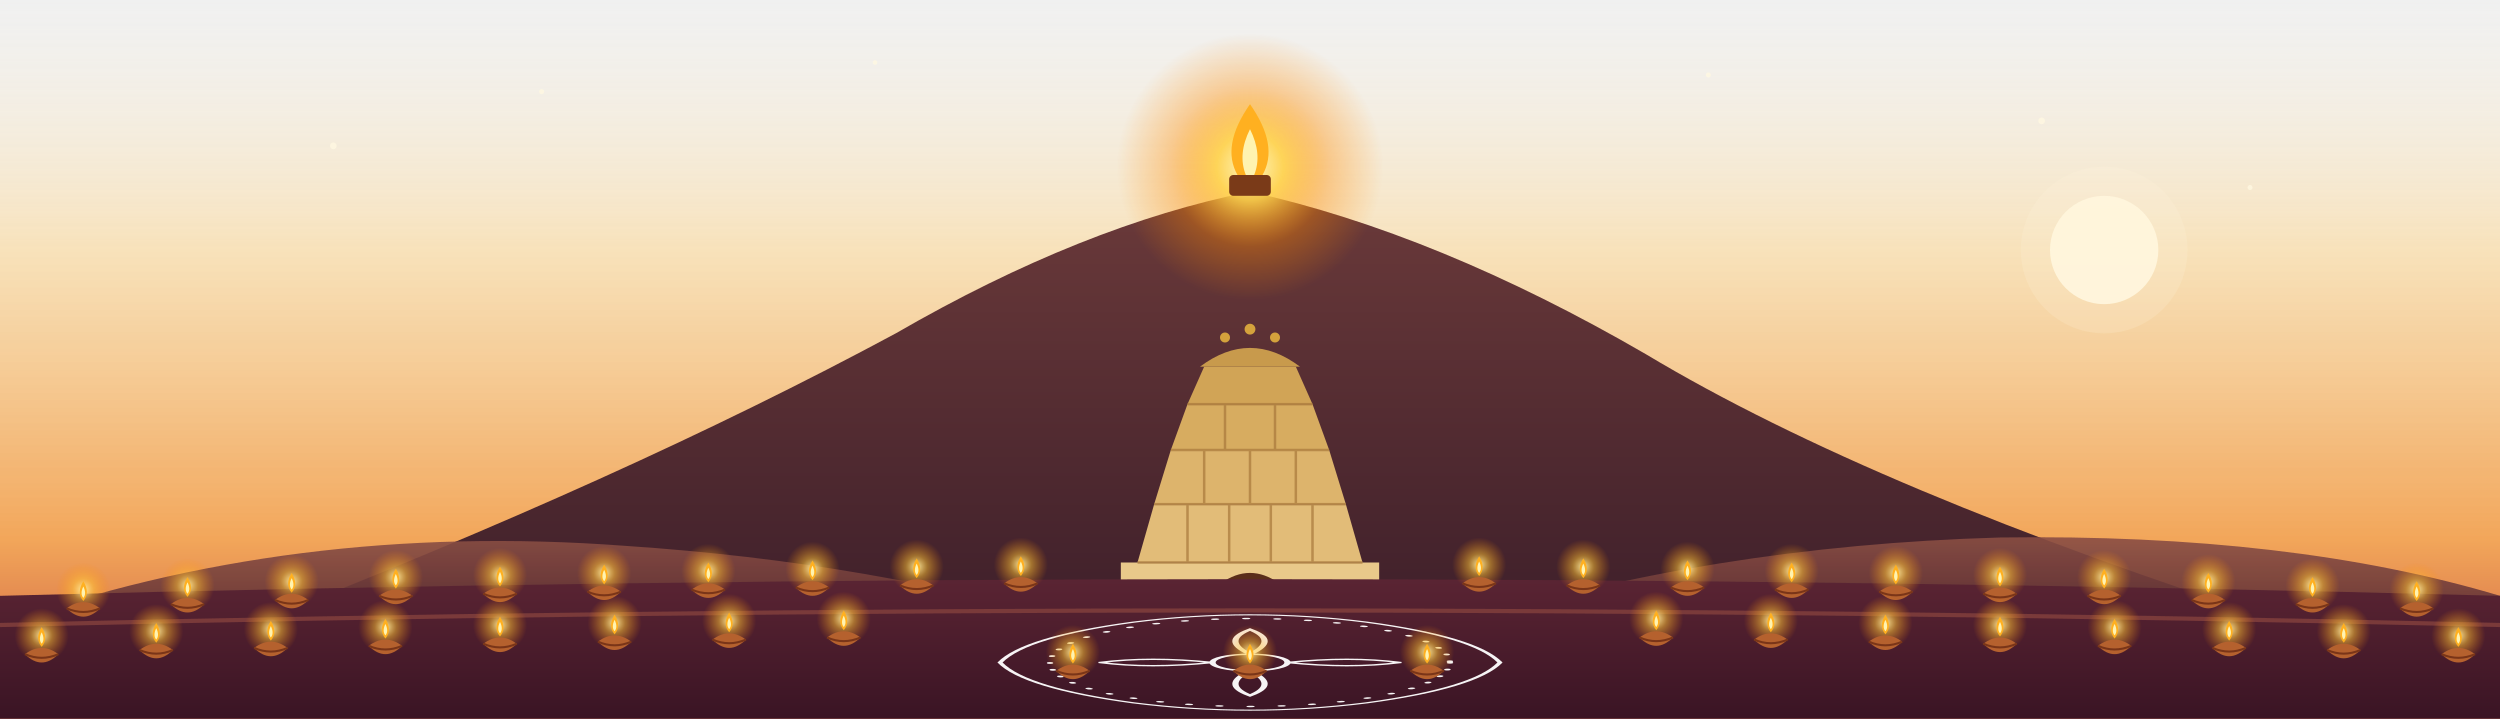
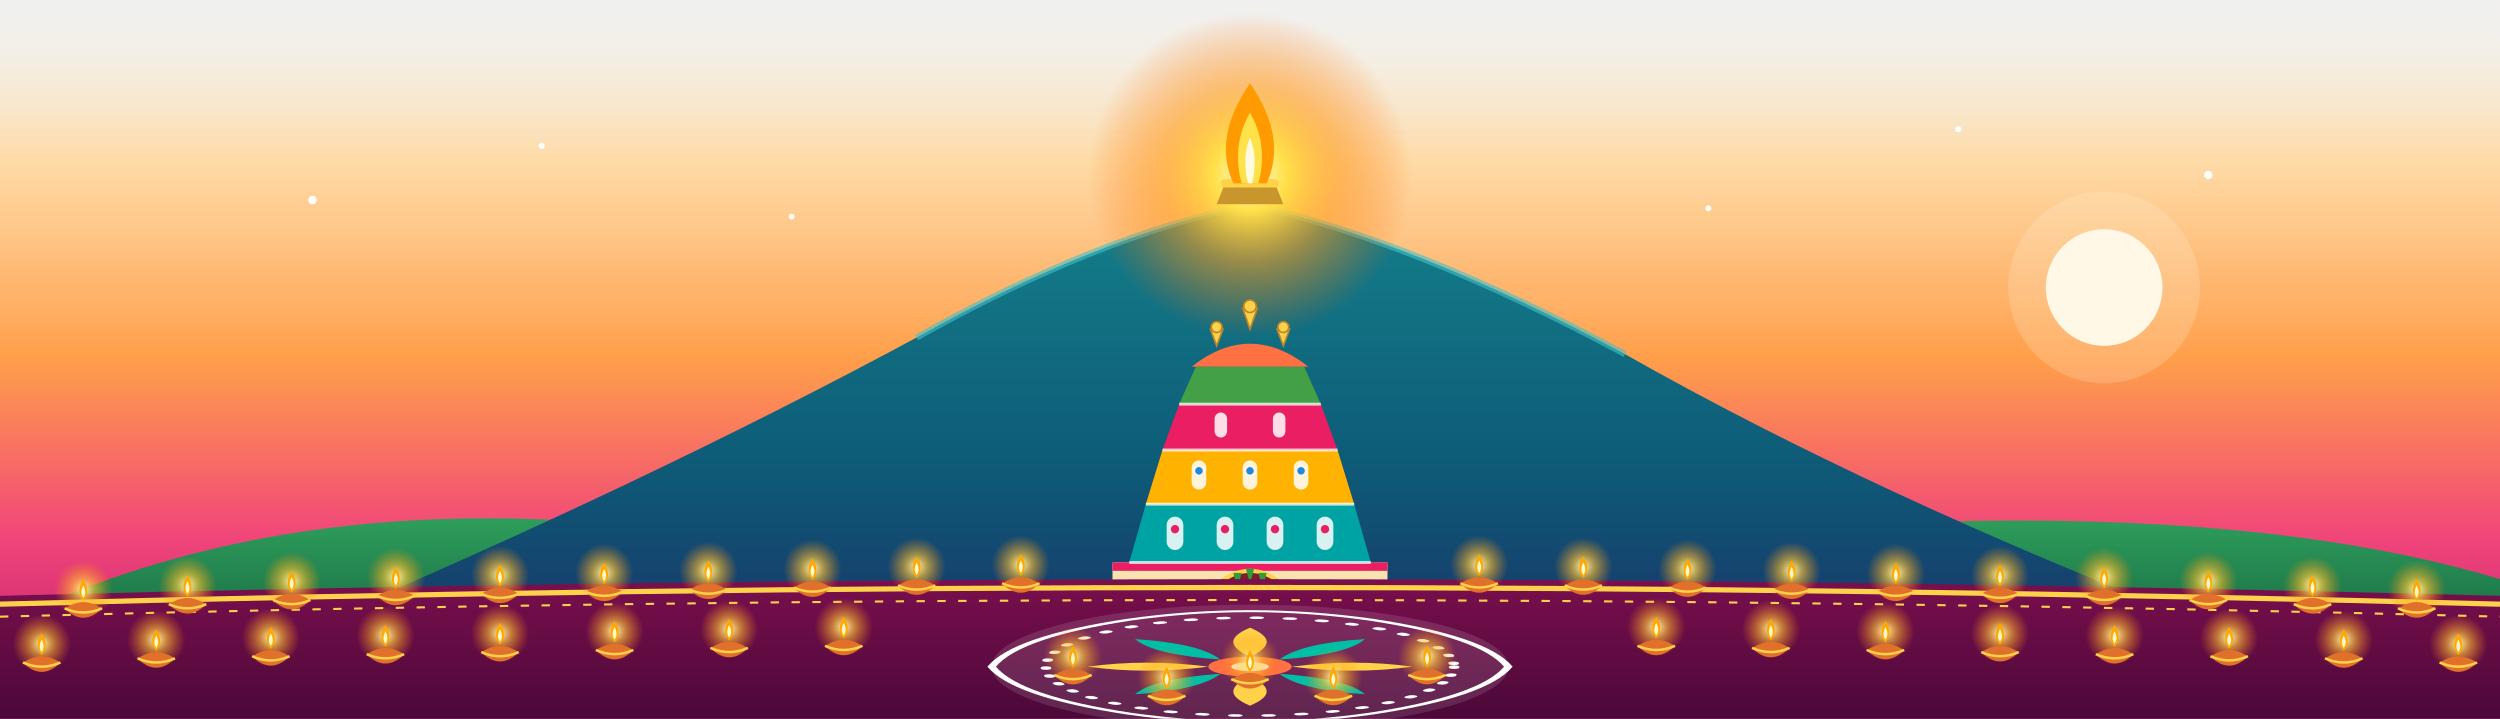
<svg xmlns="http://www.w3.org/2000/svg" viewBox="0 0 1200 345" preserveAspectRatio="xMidYMax slice">
  <defs>
    <linearGradient id="sky" x1="0" y1="0" x2="0" y2="1">
      <stop offset="0" stop-color="#FBF3E2" stop-opacity="0" />
-       <stop offset=".35" stop-color="#F9DFB0" stop-opacity=".85" />
-       <stop offset=".75" stop-color="#F2A65A" />
-       <stop offset="1" stop-color="#C8553D" />
+       <stop offset=".22" stop-color="#FFD9A0" stop-opacity=".9" />
+       <stop offset=".5" stop-color="#FF9E4A" />
+       <stop offset=".75" stop-color="#F0457A" />
+       <stop offset="1" stop-color="#B0146A" />
    </linearGradient>
    <linearGradient id="hill" x1="0" y1="0" x2="0" y2="1">
-       <stop offset="0" stop-color="#6B3A3A" />
-       <stop offset="1" stop-color="#3E1F2A" />
+       <stop offset="0" stop-color="#14808A" />
+       <stop offset=".6" stop-color="#0E5C78" />
+       <stop offset="1" stop-color="#173A6A" />
    </linearGradient>
    <linearGradient id="hill2" x1="0" y1="0" x2="0" y2="1">
-       <stop offset="0" stop-color="#8A4E44" />
-       <stop offset="1" stop-color="#5A2E33" />
+       <stop offset="0" stop-color="#2E9E5B" />
+       <stop offset="1" stop-color="#1A6E45" />
    </linearGradient>
    <linearGradient id="ground" x1="0" y1="0" x2="0" y2="1">
-       <stop offset="0" stop-color="#5A2433" />
-       <stop offset="1" stop-color="#3A1424" />
+       <stop offset="0" stop-color="#7A0F4E" />
+       <stop offset="1" stop-color="#4A0838" />
    </linearGradient>
    <radialGradient id="maha" cx="50%" cy="50%" r="50%">
-       <stop offset="0" stop-color="#FFF6C8" />
-       <stop offset=".25" stop-color="#FFD24A" stop-opacity=".9" />
-       <stop offset=".6" stop-color="#FF8A00" stop-opacity=".35" />
-       <stop offset="1" stop-color="#FF8A00" stop-opacity="0" />
+       <stop offset="0" stop-color="#FFFBE0" />
+       <stop offset=".22" stop-color="#FFE14A" />
+       <stop offset=".55" stop-color="#FF9A1A" stop-opacity=".55" />
+       <stop offset="1" stop-color="#FF6A00" stop-opacity="0" />
    </radialGradient>
    <radialGradient id="glow" cx="50%" cy="50%" r="50%">
-       <stop offset="0" stop-color="#FFF2B0" stop-opacity=".95" />
-       <stop offset=".4" stop-color="#FFC233" stop-opacity=".5" />
+       <stop offset="0" stop-color="#FFF6B8" />
+       <stop offset=".4" stop-color="#FFC233" stop-opacity=".6" />
      <stop offset="1" stop-color="#FF8A00" stop-opacity="0" />
    </radialGradient>
    <g id="diya">
-       <circle cx="0" cy="-9" r="13" fill="url(#glow)" />
-       <path d="M-8 0 Q0 8 8 0 Q4 -3 0 -3 Q-4 -3 -8 0Z" fill="#B5612E" />
-       <path d="M-8 0 Q0 3.5 8 0" fill="none" stroke="#7A3518" stroke-width="1" />
-       <path class="fl" d="M0 -13 Q3.4 -7.5 0 -3.5 Q-3.4 -7.5 0 -13Z" fill="#FFB020" />
-       <path class="fl" d="M0 -10.5 Q1.7 -7 0 -5 Q-1.7 -7 0 -10.5Z" fill="#FFF3B0" />
+       <circle cx="0" cy="-9" r="14" fill="url(#glow)" />
+       <path d="M-9 0 Q0 9 9 0 Q4 -3 0 -3 Q-4 -3 -9 0Z" fill="#E0702A" />
+       <path d="M-9 0 Q0 4 9 0" fill="none" stroke="#FFD24A" stroke-width="1.2" />
+       <path class="fl" d="M0 -14 Q3.8 -8 0 -3.5 Q-3.8 -8 0 -14Z" fill="#FFA800" />
+       <path class="fl" d="M0 -11 Q1.9 -7.5 0 -5 Q-1.9 -7.5 0 -11Z" fill="#FFF8C8" />
    </g>
    <style>
-     .fl{transform-box:fill-box;transform-origin:50% 100%;animation:flk 1.6s ease-in-out infinite alternate}
-     .mh{transform-box:fill-box;transform-origin:50% 100%;animation:flk 2.4s ease-in-out infinite alternate}
-     @keyframes flk{from{transform:scaleY(1) scaleX(1)}to{transform:scaleY(1.12) scaleX(.9)}}
-     @media (prefers-reduced-motion:reduce){.fl,.mh{animation:none}}
+     .fl{transform-box:fill-box;transform-origin:50% 100%;animation:flk 1.5s ease-in-out infinite alternate}
+     .mh{transform-box:fill-box;transform-origin:50% 100%;animation:flk 2.2s ease-in-out infinite alternate}
+     .tw{animation:tw 2.8s ease-in-out infinite alternate}
+     @keyframes flk{from{transform:scaleY(1) scaleX(1)}to{transform:scaleY(1.14) scaleX(.88)}}
+     @keyframes tw{from{opacity:.35}to{opacity:1}}
+     @media (prefers-reduced-motion:reduce){.fl,.mh,.tw{animation:none}}
  </style>
  </defs>
  <rect width="1200" height="345" fill="url(#sky)" />
-   <g fill="#FFF8E1" opacity=".8">
-     <circle cx="160" cy="70" r="1.6" />
-     <circle cx="260" cy="44" r="1.2" />
-     <circle cx="980" cy="58" r="1.6" />
-     <circle cx="1080" cy="90" r="1.2" />
-     <circle cx="420" cy="30" r="1.1" />
-     <circle cx="820" cy="36" r="1.2" />
+   <g fill="#FFFFFF">
+     <circle class="tw" cx="150" cy="96" r="2" />
+     <circle class="tw" cx="260" cy="70" r="1.5" style="animation-delay:.8s" />
+     <circle class="tw" cx="1060" cy="84" r="2" style="animation-delay:1.2s" />
+     <circle class="tw" cx="940" cy="62" r="1.5" style="animation-delay:.4s" />
+     <circle class="tw" cx="380" cy="104" r="1.4" style="animation-delay:1.6s" />
+     <circle class="tw" cx="820" cy="100" r="1.4" style="animation-delay:2s" />
  </g>
-   <circle cx="1010" cy="120" r="26" fill="#FFF6DC" opacity=".95" />
-   <circle cx="1010" cy="120" r="40" fill="#FFF6DC" opacity=".18" />
-   <path d="M120 300 Q300 230 430 160 Q520 108 600 92 Q690 112 790 170 Q900 236 1100 300Z" fill="url(#hill)" />
-   <path d="M0 300 Q140 250 300 262 Q420 270 520 300Z M700 300 Q820 262 960 258 Q1100 256 1200 286 V300Z" fill="url(#hill2)" opacity=".9" />
-   <circle cx="600" cy="80" r="64" fill="url(#maha)" />
-   <rect x="590" y="84" width="20" height="10" rx="2" fill="#7A3A18" />
-   <path class="mh" d="M600 50 Q614 70 606 84 H594 Q586 70 600 50Z" fill="#FFB020" />
-   <path class="mh" d="M600 62 Q606 74 602 84 H598 Q594 74 600 62Z" fill="#FFF3B0" />
+   <circle cx="1010" cy="138" r="46" fill="#FFF3D6" opacity=".22" />
+   <circle cx="1010" cy="138" r="28" fill="#FFF8E6" />
+   <path d="M0 300 Q130 236 300 252 Q420 262 520 300Z M680 300 Q800 254 950 250 Q1100 248 1200 278 V300Z" fill="url(#hill2)" />
+   <path d="M150 300 Q310 232 440 162 Q525 114 600 98 Q680 116 780 170 Q900 238 1060 300Z" fill="url(#hill)" />
+   <path d="M440 162 Q525 114 600 98 Q680 116 780 170" fill="none" stroke="#3FC1C9" stroke-width="3" opacity=".6" />
+   <circle cx="600" cy="84" r="78" fill="url(#maha)" />
+   <path d="M584 98 L588 88 H612 L616 98Z" fill="#C9962E" />
+   <rect x="586" y="86" width="28" height="4" rx="2" fill="#FFD24A" />
+   <path class="mh" d="M600 40 Q618 66 608 88 H592 Q582 66 600 40Z" fill="#FF9A00" />
+   <path class="mh" d="M600 54 Q609 70 604 88 H596 Q591 70 600 54Z" fill="#FFE14A" />
+   <path class="mh" d="M600 66 Q604 76 601 88 H599 Q596 76 600 66Z" fill="#FFFBE0" />
  <g transform="translate(600 300)">
-     <path d="M-62 0 V-30 H62 V0Z" fill="#E9C98A" />
-     <path d="M-54 -30 L-46 -58 H46 L54 -30Z" fill="#E2BC78" />
-     <path d="M-46 -58 L-38 -84 H38 L46 -58Z" fill="#DDB46C" />
-     <path d="M-38 -84 L-30 -106 H30 L38 -84Z" fill="#D7AC60" />
-     <path d="M-30 -106 L-22 -124 H22 L30 -106Z" fill="#D1A456" />
-     <path d="M-24 -124 Q0 -142 24 -124Z" fill="#C89A4C" />
-     <g fill="#D4A23C">
-       <circle cx="-12" cy="-138" r="2.4" />
-       <circle cx="0" cy="-142" r="2.6" />
-       <circle cx="12" cy="-138" r="2.4" />
+     <path d="M-66 0 V-30 H66 V0Z" fill="#F7E2B0" />
+     <path d="M-66 -30 H66 V-26 H-66Z" fill="#E91E63" />
+     <path d="M-58 -30 L-50 -58 H50 L58 -30Z" fill="#00A3A3" />
+     <path d="M-50 -58 L-42 -84 H42 L50 -58Z" fill="#FFB300" />
+     <path d="M-42 -84 L-34 -106 H34 L42 -84Z" fill="#E91E63" />
+     <path d="M-34 -106 L-26 -124 H26 L34 -106Z" fill="#43A047" />
+     <path d="M-28 -124 Q0 -146 28 -124Z" fill="#FF7043" />
+     <g fill="#FFD24A" stroke="#B8862B" stroke-width=".8">
+       <path d="M-16 -134 l-3 -8 h6Z" />
+       <path d="M0 -142 l-3.5 -10 h7Z" />
+       <path d="M16 -134 l-3 -8 h6Z" />
+       <circle cx="-16" cy="-143" r="2.6" />
+       <circle cx="0" cy="-153" r="3" />
+       <circle cx="16" cy="-143" r="2.6" />
    </g>
-     <g stroke="#A8783A" stroke-width="1.2" opacity=".7">
-       <path d="M-54 -30 H54 M-46 -58 H46 M-38 -84 H38 M-30 -106 H30" />
-       <path d="M-30 -30 V-58 M-10 -30 V-58 M10 -30 V-58 M30 -30 V-58 M-22 -58 V-84 M0 -58 V-84 M22 -58 V-84 M-12 -84 V-106 M12 -84 V-106" />
+     <g stroke="#FFFFFF" stroke-width="1.4" opacity=".75">
+       <path d="M-58 -30 H58 M-50 -58 H50 M-42 -84 H42 M-34 -106 H34" />
    </g>
-     <path d="M-14 0 V-20 Q0 -30 14 -20 V0Z" fill="#5A2E1A" />
+     <g fill="#FFFFFF" opacity=".85">
+       <rect x="-40" y="-52" width="8" height="16" rx="4" />
+       <rect x="-16" y="-52" width="8" height="16" rx="4" />
+       <rect x="8" y="-52" width="8" height="16" rx="4" />
+       <rect x="32" y="-52" width="8" height="16" rx="4" />
+       <rect x="-28" y="-79" width="7" height="14" rx="3.5" />
+       <rect x="-3.5" y="-79" width="7" height="14" rx="3.5" />
+       <rect x="21" y="-79" width="7" height="14" rx="3.5" />
+       <rect x="-17" y="-102" width="6" height="12" rx="3" />
+       <rect x="11" y="-102" width="6" height="12" rx="3" />
+     </g>
+     <g fill="#E91E63">
+       <circle cx="-36" cy="-46" r="2" />
+       <circle cx="-12" cy="-46" r="2" />
+       <circle cx="12" cy="-46" r="2" />
+       <circle cx="36" cy="-46" r="2" />
+     </g>
+     <g fill="#1E88E5">
+       <circle cx="-24.5" cy="-74" r="1.8" />
+       <circle cx="0" cy="-74" r="1.8" />
+       <circle cx="24.5" cy="-74" r="1.8" />
+     </g>
+     <path d="M-15 0 V-20 Q0 -32 15 -20 V0Z" fill="#7A1F2E" />
+     <path d="M-15 -20 Q0 -32 15 -20" fill="none" stroke="#FFD24A" stroke-width="2" />
+     <g fill="#2E9E3A">
+       <path d="M-14 -22 l2 7 l2 -7Z" />
+       <path d="M-8 -25 l2 7 l2 -7Z" />
+       <path d="M-2 -27 l2 7 l2 -7Z" />
+       <path d="M4 -25 l2 7 l2 -7Z" />
+       <path d="M10 -22 l2 7 l2 -7Z" />
+     </g>
  </g>
  <path d="M0 286 Q600 270 1200 286 V345 H0Z" fill="url(#ground)" />
-   <path d="M0 300 Q600 286 1200 300" fill="none" stroke="#7A3A3A" stroke-width="2" />
+   <path d="M0 290 Q600 274 1200 290" fill="none" stroke="#FFD24A" stroke-width="2.5" />
+   <path d="M0 296 Q600 280 1200 296" fill="none" stroke="#FFD24A" stroke-width="1" stroke-dasharray="4 6" />
  <g>
    <use href="#diya" x="40" y="292" />
    <use href="#diya" x="90" y="290" />
    <use href="#diya" x="140" y="288" />
    <use href="#diya" x="190" y="286" />
    <use href="#diya" x="240" y="285" />
    <use href="#diya" x="290" y="284" />
    <use href="#diya" x="340" y="283" />
    <use href="#diya" x="390" y="282" />
    <use href="#diya" x="440" y="281" />
    <use href="#diya" x="490" y="280" />
    <use href="#diya" x="710" y="280" />
    <use href="#diya" x="760" y="281" />
    <use href="#diya" x="810" y="282" />
    <use href="#diya" x="860" y="283" />
    <use href="#diya" x="910" y="284" />
    <use href="#diya" x="960" y="285" />
    <use href="#diya" x="1010" y="286" />
    <use href="#diya" x="1060" y="288" />
    <use href="#diya" x="1110" y="290" />
    <use href="#diya" x="1160" y="292" />
-     <use href="#diya" x="20" y="314" />
-     <use href="#diya" x="75" y="312" />
-     <use href="#diya" x="130" y="311" />
-     <use href="#diya" x="185" y="310" />
-     <use href="#diya" x="240" y="309" />
-     <use href="#diya" x="295" y="308" />
-     <use href="#diya" x="350" y="307" />
-     <use href="#diya" x="405" y="306" />
-     <use href="#diya" x="795" y="306" />
-     <use href="#diya" x="850" y="307" />
-     <use href="#diya" x="905" y="308" />
-     <use href="#diya" x="960" y="309" />
-     <use href="#diya" x="1015" y="310" />
-     <use href="#diya" x="1070" y="311" />
-     <use href="#diya" x="1125" y="312" />
-     <use href="#diya" x="1180" y="314" />
+     <use href="#diya" x="20" y="318" />
+     <use href="#diya" x="75" y="316" />
+     <use href="#diya" x="130" y="315" />
+     <use href="#diya" x="185" y="314" />
+     <use href="#diya" x="240" y="313" />
+     <use href="#diya" x="295" y="312" />
+     <use href="#diya" x="350" y="311" />
+     <use href="#diya" x="405" y="310" />
+     <use href="#diya" x="795" y="310" />
+     <use href="#diya" x="850" y="311" />
+     <use href="#diya" x="905" y="312" />
+     <use href="#diya" x="960" y="313" />
+     <use href="#diya" x="1015" y="314" />
+     <use href="#diya" x="1070" y="315" />
+     <use href="#diya" x="1125" y="316" />
+     <use href="#diya" x="1180" y="318" />
  </g>
-   <g transform="translate(600 318) scale(1 .22)" fill="none" stroke="#FFFFFF" stroke-width="3" stroke-linecap="round" opacity=".95">
-     <circle r="18" />
-     <path d="M0 -18 Q14 -48 0 -72 Q-14 -48 0 -18Z M0 18 Q14 48 0 72 Q-14 48 0 18Z M-18 0 Q-48 14 -72 0 Q-48 -14 -18 0Z M18 0 Q48 14 72 0 Q48 -14 18 0Z" />
-     <path d="M-120 0 Q-108 -56 -56 -88 Q0 -120 56 -88 Q108 -56 120 0 Q108 56 56 88 Q0 120 -56 88 Q-108 56 -120 0Z" stroke-width="2.4" />
-     <circle r="96" stroke-dasharray="1 14" />
+   <g transform="translate(600 320) scale(1 .24)">
+     <circle r="124" fill="#FFFFFF" opacity=".12" />
+     <g fill="#FFD24A">
+       <path d="M0 -20 Q16 -50 0 -78 Q-16 -50 0 -20Z" transform="rotate(0)" />
+       <path d="M0 -20 Q16 -50 0 -78 Q-16 -50 0 -20Z" transform="rotate(90)" />
+       <path d="M0 -20 Q16 -50 0 -78 Q-16 -50 0 -20Z" transform="rotate(180)" />
+       <path d="M0 -20 Q16 -50 0 -78 Q-16 -50 0 -20Z" transform="rotate(270)" />
+     </g>
+     <g fill="#00BFA5">
+       <path d="M0 -20 Q16 -50 0 -78 Q-16 -50 0 -20Z" transform="rotate(45)" />
+       <path d="M0 -20 Q16 -50 0 -78 Q-16 -50 0 -20Z" transform="rotate(135)" />
+       <path d="M0 -20 Q16 -50 0 -78 Q-16 -50 0 -20Z" transform="rotate(225)" />
+       <path d="M0 -20 Q16 -50 0 -78 Q-16 -50 0 -20Z" transform="rotate(315)" />
+     </g>
+     <circle r="20" fill="#FF7043" />
+     <circle r="9" fill="#FFFFFF" />
+     <circle r="98" fill="none" stroke="#FFFFFF" stroke-width="5" stroke-dasharray="2 14" stroke-linecap="round" />
+     <path d="M-124 0 Q-112 -60 -58 -94 Q0 -128 58 -94 Q112 -60 124 0 Q112 60 58 94 Q0 128 -58 94 Q-112 60 -124 0Z" fill="none" stroke="#FFFFFF" stroke-width="4" />
  </g>
-   <use href="#diya" x="600" y="322" />
-   <use href="#diya" x="515" y="322" />
-   <use href="#diya" x="685" y="322" />
+   <use href="#diya" x="600" y="326" />
+   <use href="#diya" x="515" y="324" />
+   <use href="#diya" x="685" y="324" />
+   <use href="#diya" x="560" y="334" />
+   <use href="#diya" x="640" y="334" />
</svg>
